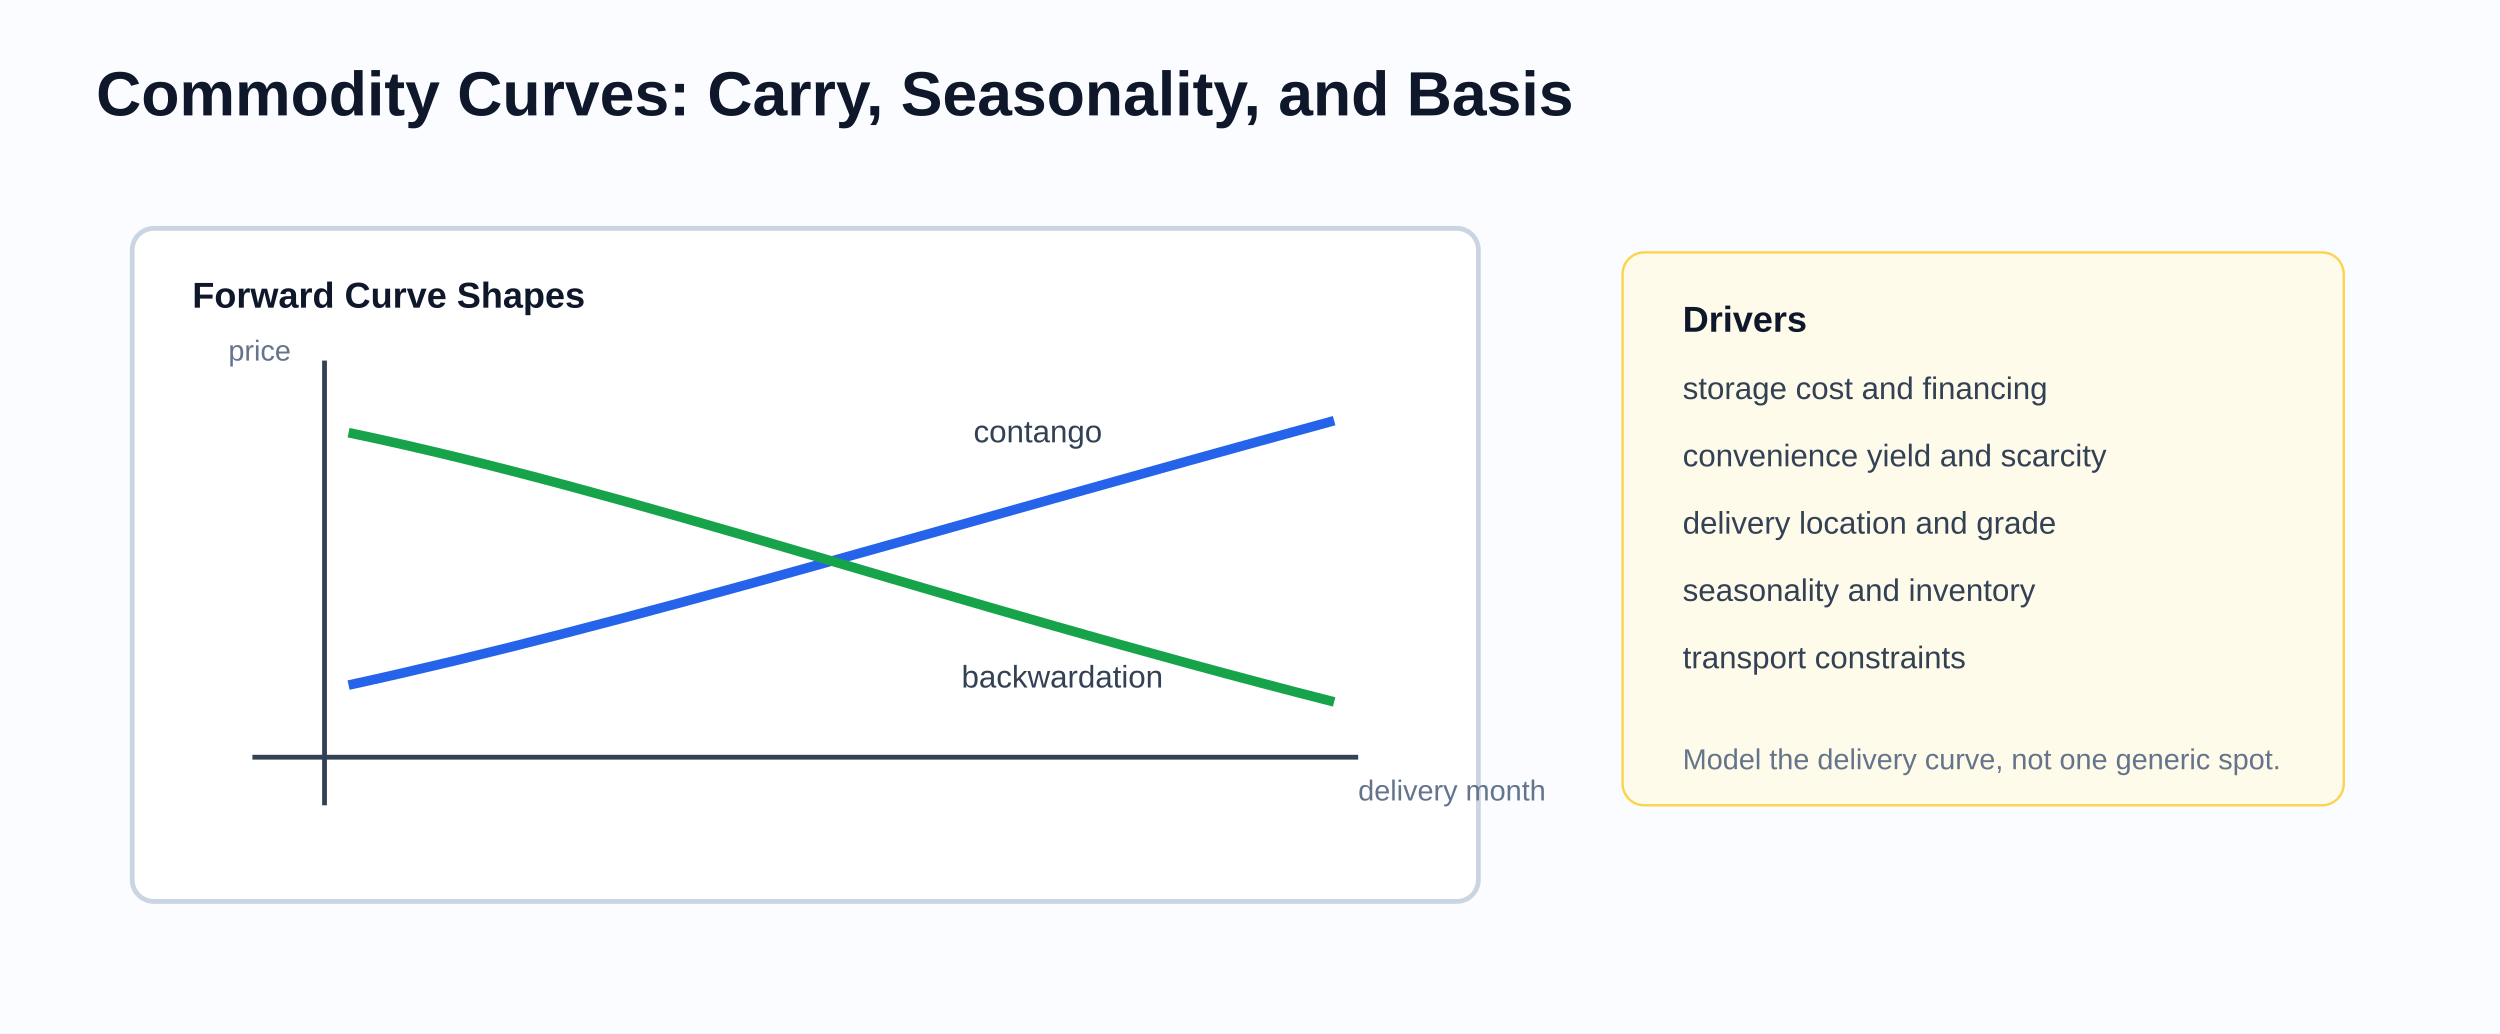
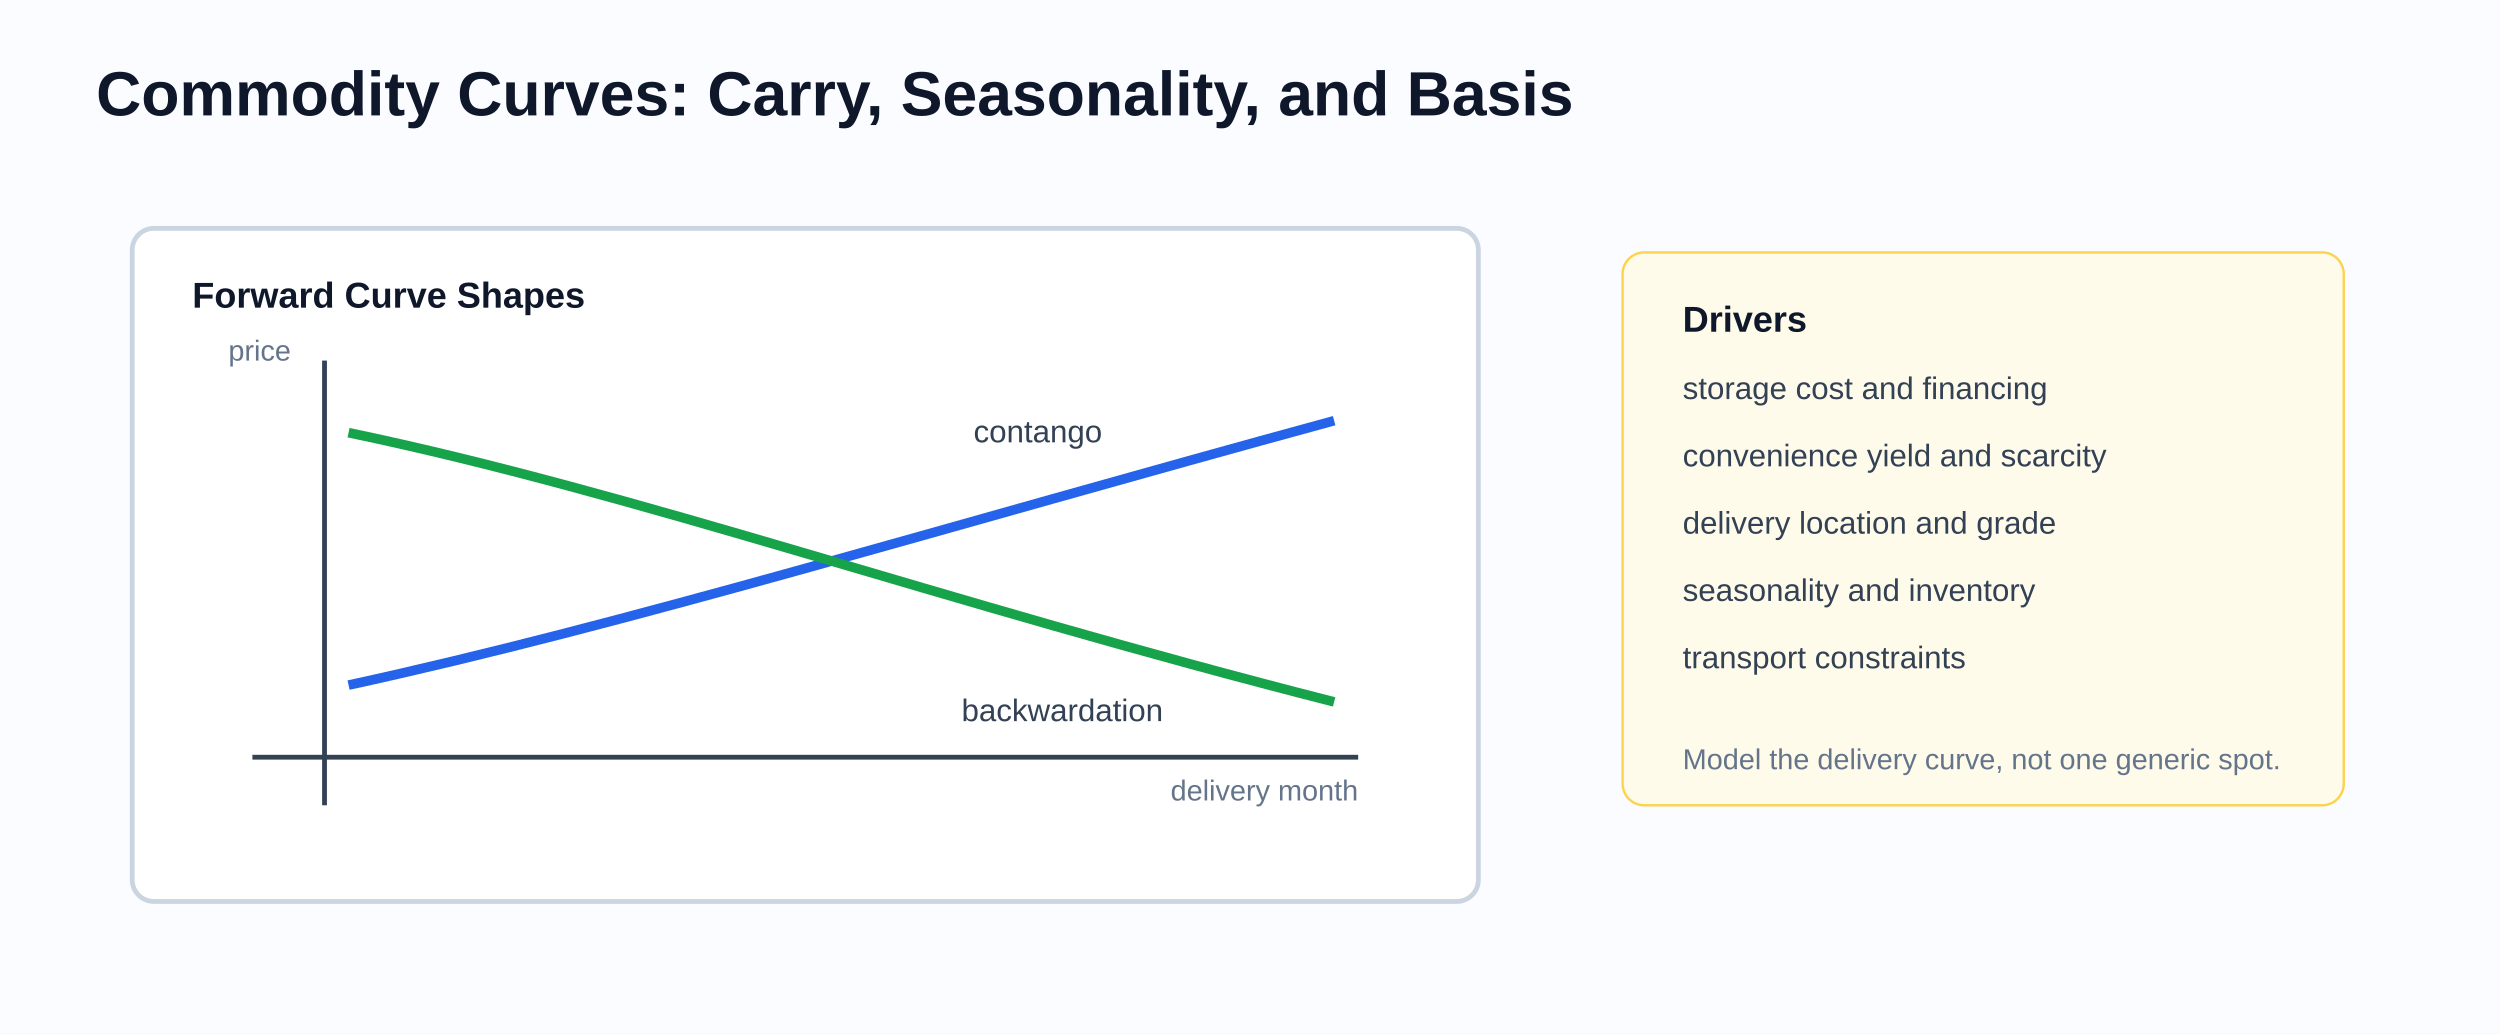
<svg xmlns="http://www.w3.org/2000/svg" width="1040" height="430" viewBox="0 0 1040 430" role="img" aria-labelledby="title desc">
  <defs>
    <style>.bg{fill:#fbfcff}.box{fill:#fff;stroke:#cbd5e1;stroke-width:2}.title{font:bold 26px Arial,sans-serif;fill:#0f172a}.h{font:bold 15px Arial,sans-serif;fill:#0f172a}.txt{font:13px Arial,sans-serif;fill:#334155}.small{font:12px Arial,sans-serif;fill:#64748b}.axis{stroke:#334155;stroke-width:2}.up{stroke:#2563eb;stroke-width:4;fill:none}.down{stroke:#16a34a;stroke-width:4;fill:none}.note{fill:#fffbeb;stroke:#fcd34d}</style>
  </defs>
  <rect class="bg" width="1040" height="430" />
  <text class="title" x="40" y="48">Commodity Curves: Carry, Seasonality, and Basis</text>
  <rect class="box" x="55" y="95" width="560" height="280" rx="9" />
  <text class="h" x="80" y="128">Forward Curve Shapes</text>
  <line class="axis" x1="105" y1="315" x2="565" y2="315" />
  <line class="axis" x1="135" y1="335" x2="135" y2="150" />
  <path class="up" d="M145 285 C260 260,390 220,555 175" />
  <path class="down" d="M145 180 C265 205,390 250,555 292" />
-   <text class="small" x="565" y="333">delivery month</text>
+   <text class="small" x="565" y="333" text-anchor="end">delivery month</text>
  <text class="small" x="95" y="150">price</text>
  <text class="txt" x="405" y="184">contango</text>
-   <text class="txt" x="400" y="286">backwardation</text>
+   <text class="txt" x="400" y="300">backwardation</text>
  <rect class="note" x="675" y="105" width="300" height="230" rx="9" />
  <text class="h" x="700" y="138">Drivers</text>
  <text class="txt" x="700" y="166">storage cost and financing</text>
  <text class="txt" x="700" y="194">convenience yield and scarcity</text>
  <text class="txt" x="700" y="222">delivery location and grade</text>
  <text class="txt" x="700" y="250">seasonality and inventory</text>
  <text class="txt" x="700" y="278">transport constraints</text>
  <text class="small" x="700" y="320">Model the delivery curve, not one generic spot.</text>
</svg>
